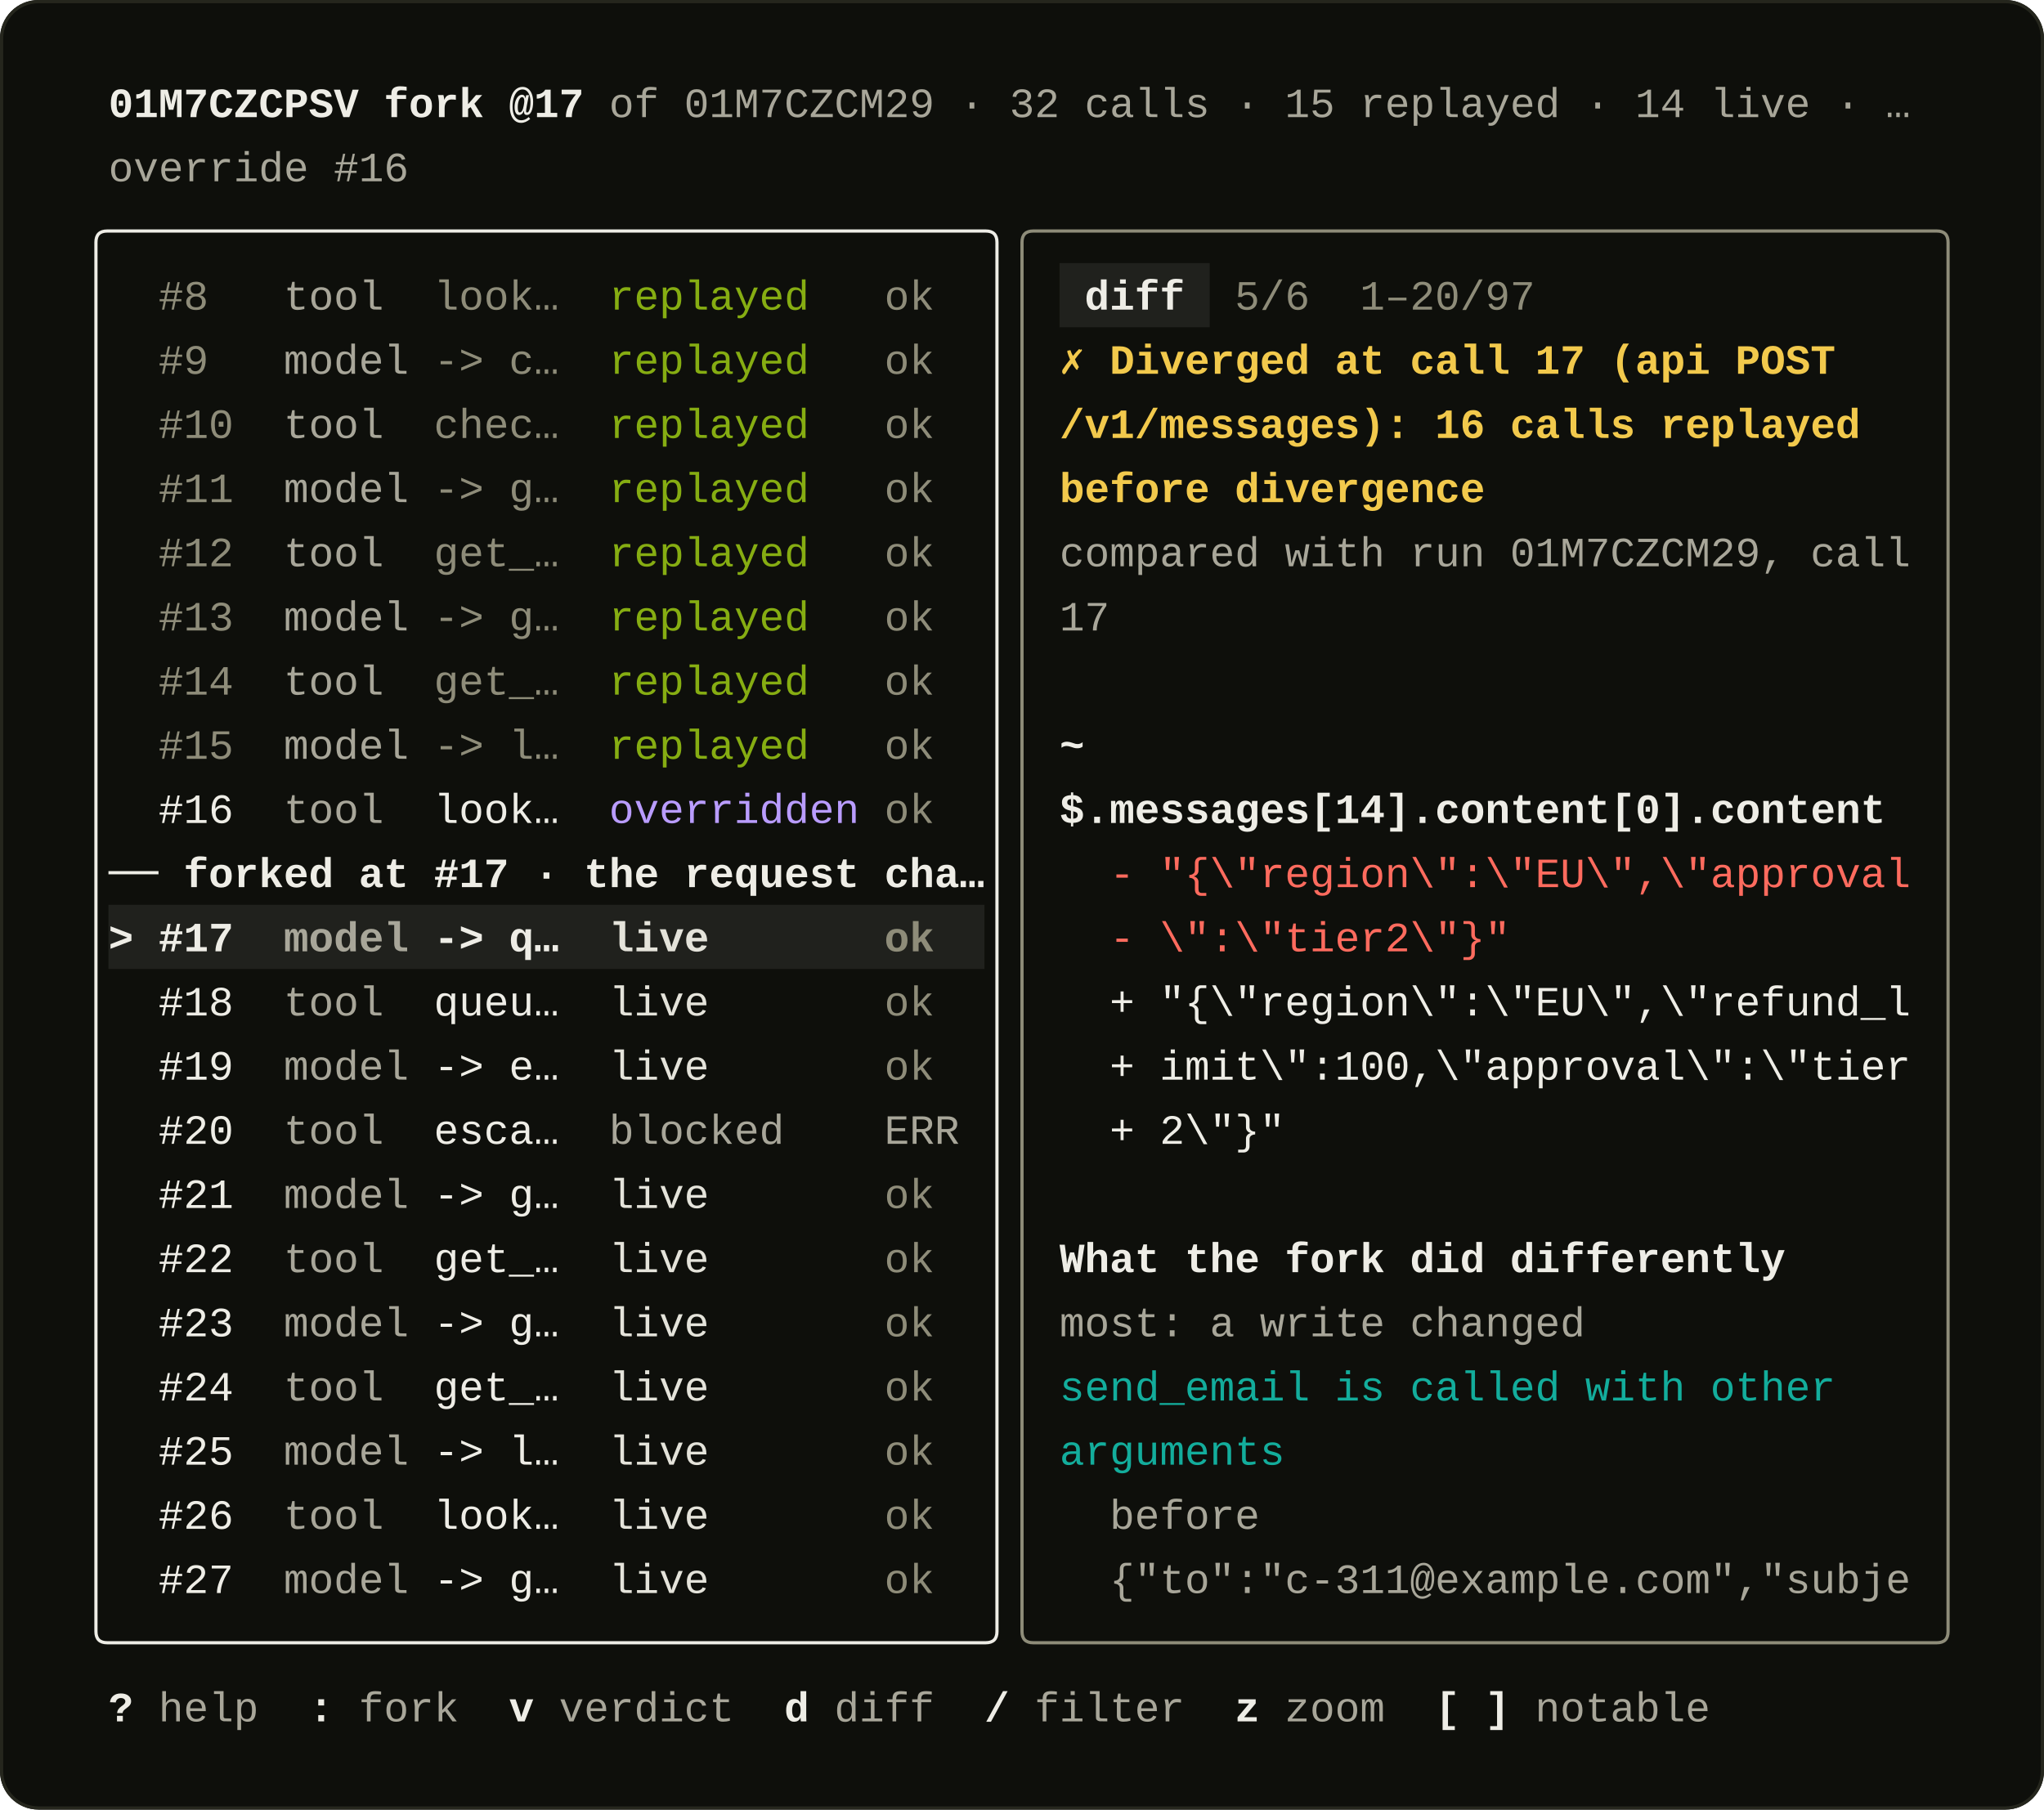
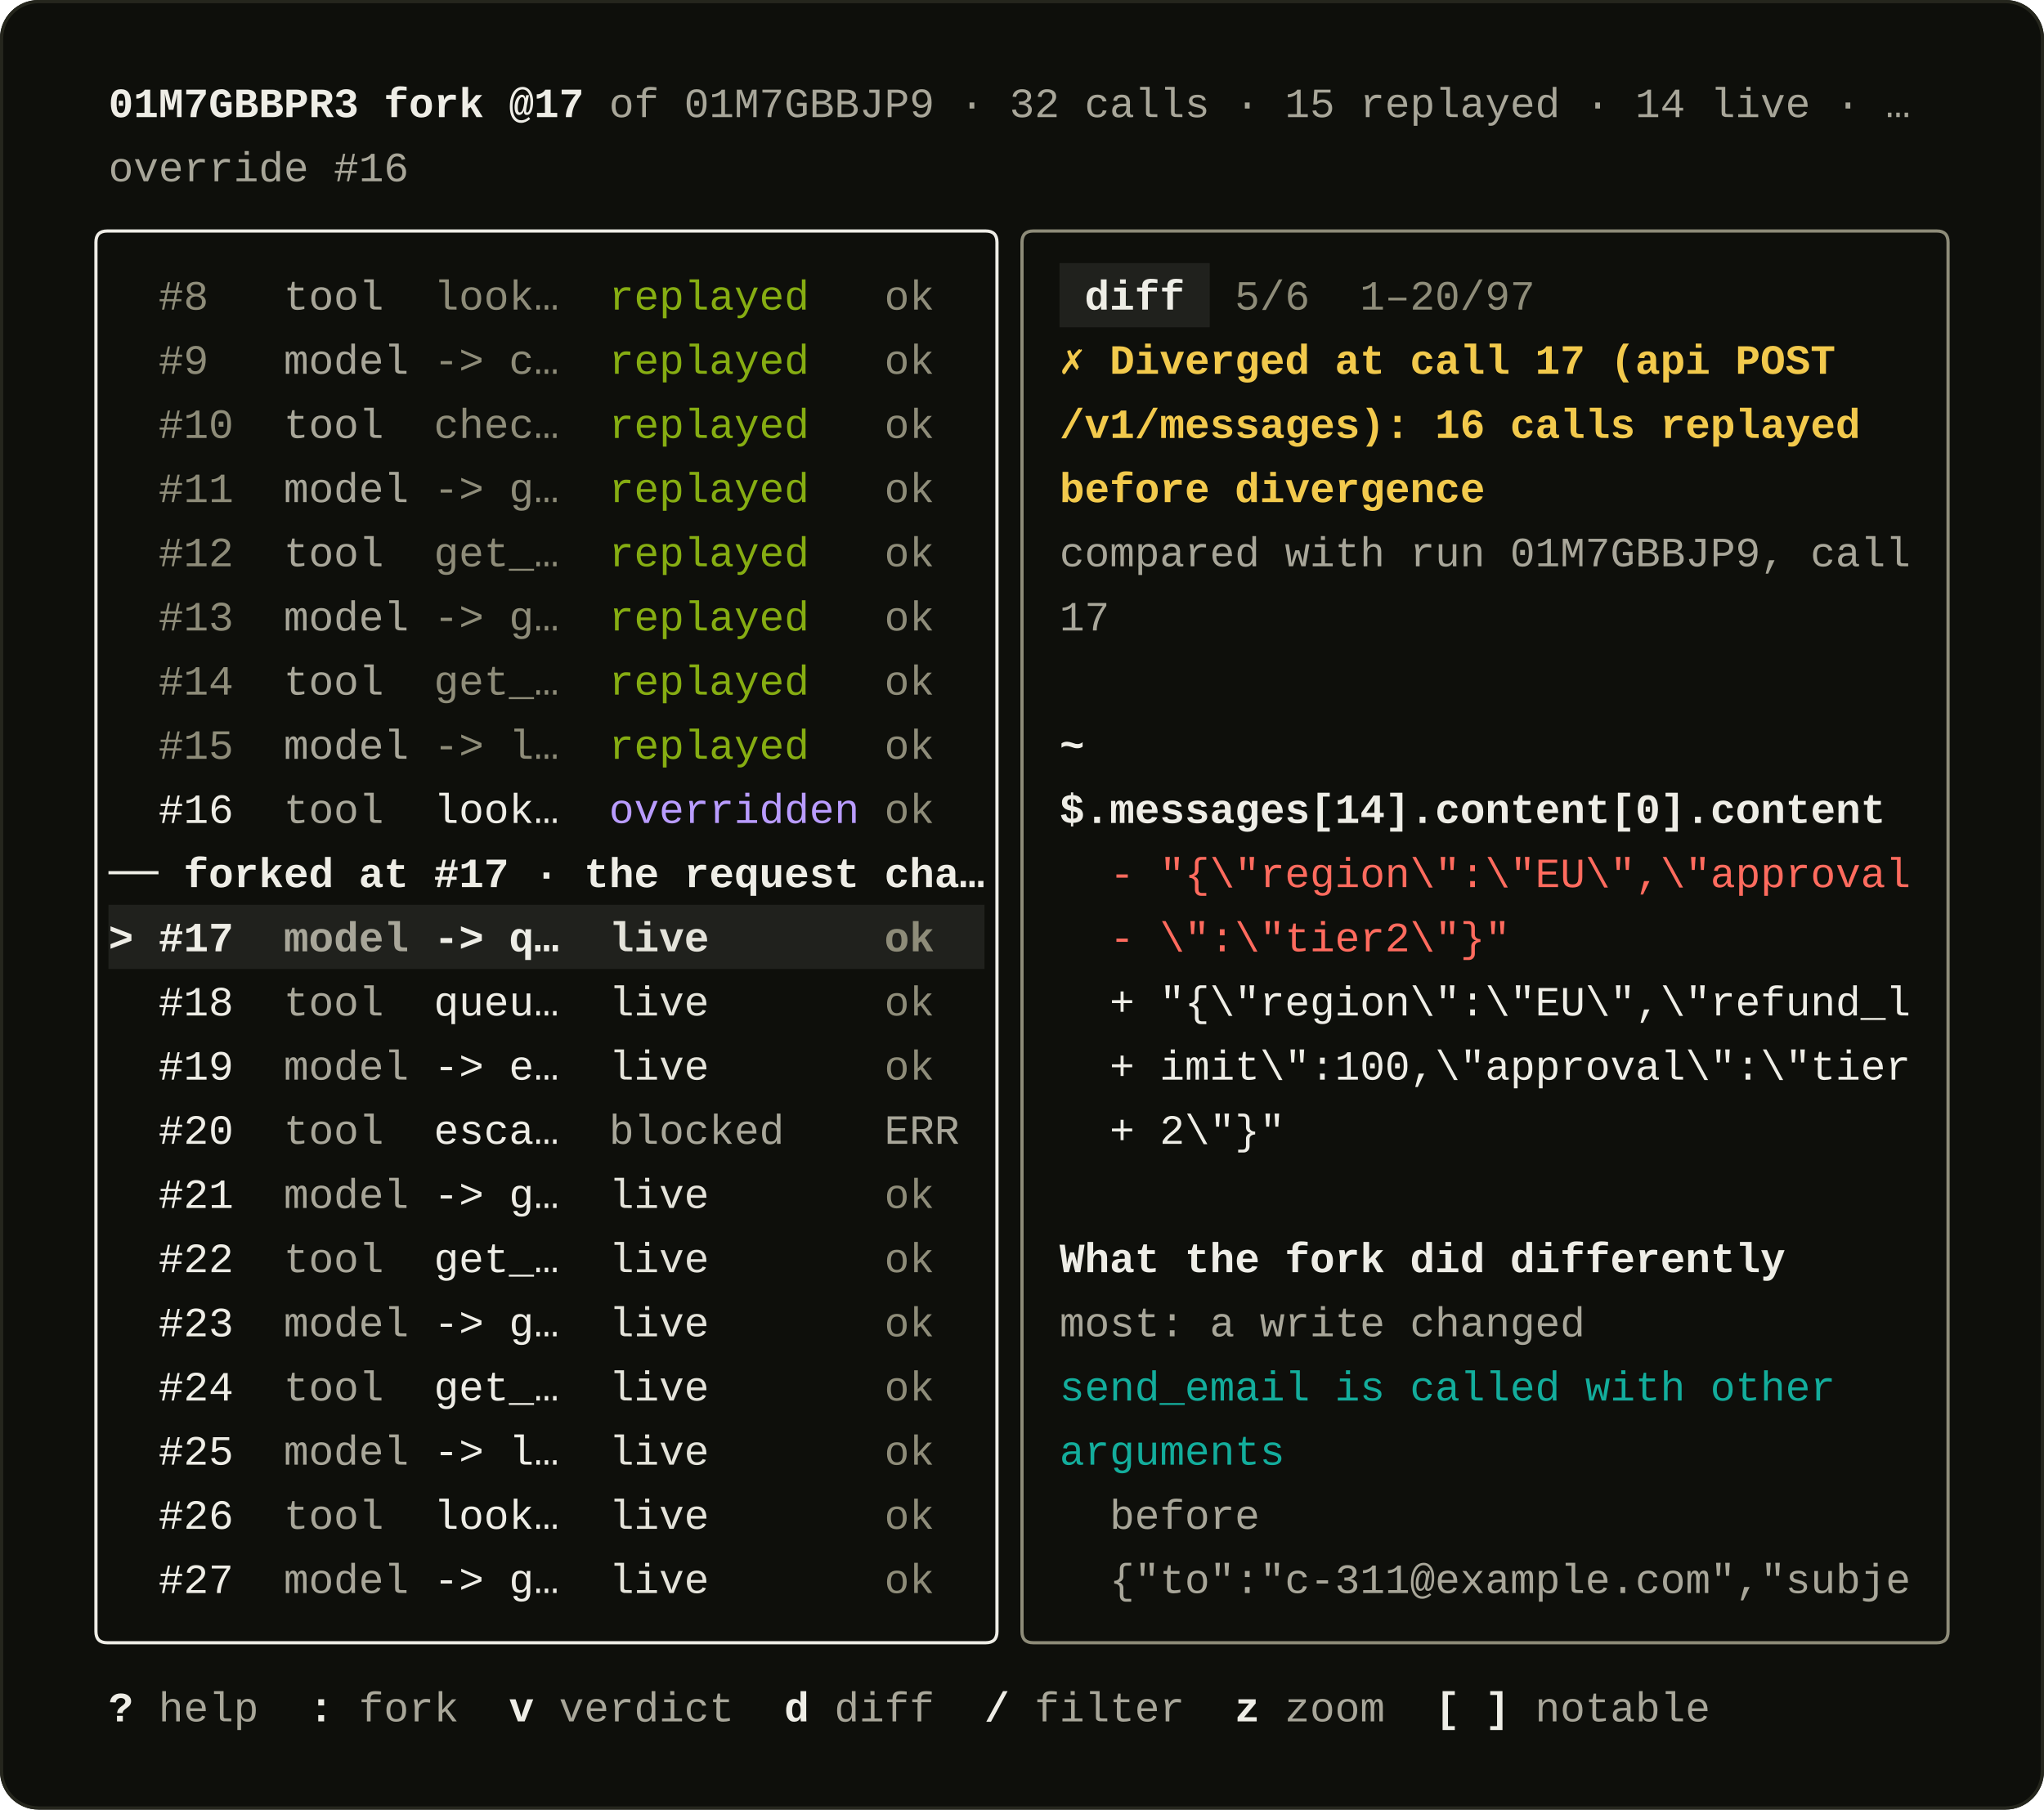
<svg xmlns="http://www.w3.org/2000/svg" width="637" height="564" viewBox="0 0 637 564" role="img" aria-labelledby="title desc">
  <style>
text{font-family:ui-monospace,SFMono-Regular,"SF Mono",Menlo,Consolas,"Liberation Mono","DejaVu Sans Mono",monospace;font-size:13px;fill:#eeede6;white-space:pre}
.x{fill:none;stroke-width:1}
</style>
  <rect width="637" height="564" rx="12" fill="#0e0f0b" />
  <rect x="0.5" y="0.5" width="636" height="563" rx="11.5" fill="none" stroke="#25261d" />
  <g class="s still">
    <text y="36.5">
-       <tspan x="33.8" font-weight="700">01M7CZCPSV</tspan>
+       <tspan x="33.8" font-weight="700">01M7GBBPR3</tspan>
      <tspan x="119.6" font-weight="700">fork</tspan>
      <tspan x="158.6" font-weight="700">@17</tspan>
      <tspan x="189.8" fill="#a8a699">of</tspan>
-       <tspan x="213.2" fill="#a8a699">01M7CZCM29</tspan>
+       <tspan x="213.2" fill="#a8a699">01M7GBBJP9</tspan>
      <tspan x="299.0" fill="#a8a699">·</tspan>
      <tspan x="314.6" fill="#a8a699">32</tspan>
      <tspan x="338.0" fill="#a8a699">calls</tspan>
      <tspan x="384.8" fill="#a8a699">·</tspan>
      <tspan x="400.4" fill="#a8a699">15</tspan>
      <tspan x="423.8" fill="#a8a699">replayed</tspan>
      <tspan x="494.0" fill="#a8a699">·</tspan>
      <tspan x="509.6" fill="#a8a699">14</tspan>
      <tspan x="533.0" fill="#a8a699">live</tspan>
      <tspan x="572.0" fill="#a8a699">·</tspan>
      <tspan x="587.6" fill="#a8a699">…</tspan>
    </text>
  </g>
  <g class="s still">
    <text y="56.5">
      <tspan x="33.8" fill="#a8a699">override</tspan>
      <tspan x="104.0" fill="#a8a699">#16</tspan>
    </text>
  </g>
  <g class="s still">
    <rect x="330.2" y="82" width="46.8" height="20" fill="#20211d" />
    <text y="96.5">
      <tspan x="49.4" fill="#8e8c79">#8</tspan>
      <tspan x="88.4" fill="#a8a699">tool</tspan>
      <tspan x="135.2" fill="#8e8c79">look</tspan>
      <tspan x="166.4" fill="#8e8c79">…</tspan>
      <tspan x="189.8" fill="#86ad12">replayed</tspan>
      <tspan x="275.6" fill="#8e8c79">ok</tspan>
      <tspan x="338.0" font-weight="700">diff</tspan>
      <tspan x="384.8" fill="#8e8c79">5/6</tspan>
      <tspan x="423.8" fill="#8e8c79">1</tspan>
      <tspan x="431.6" fill="#8e8c79">–</tspan>
      <tspan x="439.4" fill="#8e8c79">20/97</tspan>
    </text>
  </g>
  <g class="s still">
    <text y="116.5">
      <tspan x="49.4" fill="#8e8c79">#9</tspan>
      <tspan x="88.4" fill="#a8a699">model</tspan>
      <tspan x="135.2" fill="#8e8c79">-&gt;</tspan>
      <tspan x="158.6" fill="#8e8c79">c</tspan>
      <tspan x="166.4" fill="#8e8c79">…</tspan>
      <tspan x="189.8" fill="#86ad12">replayed</tspan>
      <tspan x="275.6" fill="#8e8c79">ok</tspan>
      <tspan x="330.2" fill="#f2c94c" font-weight="700">✗</tspan>
      <tspan x="345.8" fill="#f2c94c" font-weight="700">Diverged</tspan>
      <tspan x="416.0" fill="#f2c94c" font-weight="700">at</tspan>
      <tspan x="439.4" fill="#f2c94c" font-weight="700">call</tspan>
      <tspan x="478.4" fill="#f2c94c" font-weight="700">17</tspan>
      <tspan x="501.8" fill="#f2c94c" font-weight="700">(api</tspan>
      <tspan x="540.8" fill="#f2c94c" font-weight="700">POST</tspan>
    </text>
  </g>
  <g class="s still">
    <text y="136.5">
      <tspan x="49.4" fill="#8e8c79">#10</tspan>
      <tspan x="88.4" fill="#a8a699">tool</tspan>
      <tspan x="135.2" fill="#8e8c79">chec</tspan>
      <tspan x="166.4" fill="#8e8c79">…</tspan>
      <tspan x="189.8" fill="#86ad12">replayed</tspan>
      <tspan x="275.6" fill="#8e8c79">ok</tspan>
      <tspan x="330.2" fill="#f2c94c" font-weight="700">/v1/messages):</tspan>
      <tspan x="447.2" fill="#f2c94c" font-weight="700">16</tspan>
      <tspan x="470.6" fill="#f2c94c" font-weight="700">calls</tspan>
      <tspan x="517.4" fill="#f2c94c" font-weight="700">replayed</tspan>
    </text>
  </g>
  <g class="s still">
    <text y="156.5">
      <tspan x="49.4" fill="#8e8c79">#11</tspan>
      <tspan x="88.4" fill="#a8a699">model</tspan>
      <tspan x="135.2" fill="#8e8c79">-&gt;</tspan>
      <tspan x="158.6" fill="#8e8c79">g</tspan>
      <tspan x="166.4" fill="#8e8c79">…</tspan>
      <tspan x="189.8" fill="#86ad12">replayed</tspan>
      <tspan x="275.6" fill="#8e8c79">ok</tspan>
      <tspan x="330.2" fill="#f2c94c" font-weight="700">before</tspan>
      <tspan x="384.8" fill="#f2c94c" font-weight="700">divergence</tspan>
    </text>
  </g>
  <g class="s still">
    <text y="176.5">
      <tspan x="49.4" fill="#8e8c79">#12</tspan>
      <tspan x="88.4" fill="#a8a699">tool</tspan>
      <tspan x="135.2" fill="#8e8c79">get_</tspan>
      <tspan x="166.4" fill="#8e8c79">…</tspan>
      <tspan x="189.8" fill="#86ad12">replayed</tspan>
      <tspan x="275.6" fill="#8e8c79">ok</tspan>
      <tspan x="330.2" fill="#a8a699">compared</tspan>
      <tspan x="400.4" fill="#a8a699">with</tspan>
      <tspan x="439.4" fill="#a8a699">run</tspan>
-       <tspan x="470.6" fill="#a8a699">01M7CZCM29,</tspan>
+       <tspan x="470.6" fill="#a8a699">01M7GBBJP9,</tspan>
      <tspan x="564.2" fill="#a8a699">call</tspan>
    </text>
  </g>
  <g class="s still">
    <text y="196.5">
      <tspan x="49.4" fill="#8e8c79">#13</tspan>
      <tspan x="88.4" fill="#a8a699">model</tspan>
      <tspan x="135.2" fill="#8e8c79">-&gt;</tspan>
      <tspan x="158.6" fill="#8e8c79">g</tspan>
      <tspan x="166.4" fill="#8e8c79">…</tspan>
      <tspan x="189.8" fill="#86ad12">replayed</tspan>
      <tspan x="275.6" fill="#8e8c79">ok</tspan>
      <tspan x="330.2" fill="#a8a699">17</tspan>
    </text>
  </g>
  <g class="s still">
    <text y="216.5">
      <tspan x="49.4" fill="#8e8c79">#14</tspan>
      <tspan x="88.4" fill="#a8a699">tool</tspan>
      <tspan x="135.2" fill="#8e8c79">get_</tspan>
      <tspan x="166.4" fill="#8e8c79">…</tspan>
      <tspan x="189.8" fill="#86ad12">replayed</tspan>
      <tspan x="275.6" fill="#8e8c79">ok</tspan>
    </text>
  </g>
  <g class="s still">
    <text y="236.5">
      <tspan x="49.4" fill="#8e8c79">#15</tspan>
      <tspan x="88.4" fill="#a8a699">model</tspan>
      <tspan x="135.2" fill="#8e8c79">-&gt;</tspan>
      <tspan x="158.6" fill="#8e8c79">l</tspan>
      <tspan x="166.4" fill="#8e8c79">…</tspan>
      <tspan x="189.8" fill="#86ad12">replayed</tspan>
      <tspan x="275.6" fill="#8e8c79">ok</tspan>
      <tspan x="330.2" font-weight="700">~</tspan>
    </text>
  </g>
  <g class="s still">
    <text y="256.5">
      <tspan x="49.4">#16</tspan>
      <tspan x="88.4" fill="#a8a699">tool</tspan>
      <tspan x="135.2">look</tspan>
      <tspan x="166.4">…</tspan>
      <tspan x="189.8" fill="#b99cff">overridden</tspan>
      <tspan x="275.6" fill="#8e8c79">ok</tspan>
      <tspan x="330.2" font-weight="700">$.messages[14].content[0].content</tspan>
    </text>
  </g>
  <g class="s still">
    <text y="276.5">
      <tspan x="57.2" font-weight="700">forked</tspan>
      <tspan x="111.8" font-weight="700">at</tspan>
      <tspan x="135.2" font-weight="700">#17</tspan>
      <tspan x="166.4" font-weight="700">·</tspan>
      <tspan x="182.0" font-weight="700">the</tspan>
      <tspan x="213.2" font-weight="700">request</tspan>
      <tspan x="275.6" font-weight="700">cha</tspan>
      <tspan x="299.0" font-weight="700">…</tspan>
      <tspan x="345.8" fill="#ff6b5e">-</tspan>
      <tspan x="361.4" fill="#ff6b5e">"{\"region\":\"EU\",\"approval</tspan>
    </text>
  </g>
  <g class="s still">
    <rect x="33.8" y="282" width="273.0" height="20" fill="#20211d" />
    <text y="296.5">
      <tspan x="33.8" font-weight="700">&gt;</tspan>
      <tspan x="49.4" font-weight="700">#17</tspan>
      <tspan x="88.4" fill="#a8a699" font-weight="700">model</tspan>
      <tspan x="135.2" font-weight="700">-&gt;</tspan>
      <tspan x="158.6" font-weight="700">q</tspan>
      <tspan x="166.4" font-weight="700">…</tspan>
      <tspan x="189.8" fill="#e4e3da" font-weight="700">live</tspan>
      <tspan x="275.6" fill="#8e8c79" font-weight="700">ok</tspan>
      <tspan x="345.8" fill="#ff6b5e">-</tspan>
      <tspan x="361.4" fill="#ff6b5e">\":\"tier2\"}"</tspan>
    </text>
  </g>
  <g class="s still">
    <text y="316.5">
      <tspan x="49.4">#18</tspan>
      <tspan x="88.4" fill="#a8a699">tool</tspan>
      <tspan x="135.2">queu</tspan>
      <tspan x="166.4">…</tspan>
      <tspan x="189.8" fill="#e4e3da">live</tspan>
      <tspan x="275.6" fill="#8e8c79">ok</tspan>
      <tspan x="345.8">+</tspan>
      <tspan x="361.4">"{\"region\":\"EU\",\"refund_l</tspan>
    </text>
  </g>
  <g class="s still">
    <text y="336.5">
      <tspan x="49.4">#19</tspan>
      <tspan x="88.4" fill="#a8a699">model</tspan>
      <tspan x="135.2">-&gt;</tspan>
      <tspan x="158.6">e</tspan>
      <tspan x="166.4">…</tspan>
      <tspan x="189.8" fill="#e4e3da">live</tspan>
      <tspan x="275.6" fill="#8e8c79">ok</tspan>
      <tspan x="345.8">+</tspan>
      <tspan x="361.4">imit\":100,\"approval\":\"tier</tspan>
    </text>
  </g>
  <g class="s still">
    <text y="356.5">
      <tspan x="49.4">#20</tspan>
      <tspan x="88.4" fill="#a8a699">tool</tspan>
      <tspan x="135.2">esca</tspan>
      <tspan x="166.4">…</tspan>
      <tspan x="189.8" fill="#a8a699">blocked</tspan>
      <tspan x="275.6" fill="#a8a699">ERR</tspan>
      <tspan x="345.8">+</tspan>
      <tspan x="361.4">2\"}"</tspan>
    </text>
  </g>
  <g class="s still">
    <text y="376.5">
      <tspan x="49.4">#21</tspan>
      <tspan x="88.4" fill="#a8a699">model</tspan>
      <tspan x="135.2">-&gt;</tspan>
      <tspan x="158.6">g</tspan>
      <tspan x="166.4">…</tspan>
      <tspan x="189.8" fill="#e4e3da">live</tspan>
      <tspan x="275.6" fill="#8e8c79">ok</tspan>
    </text>
  </g>
  <g class="s still">
    <text y="396.5">
      <tspan x="49.4">#22</tspan>
      <tspan x="88.4" fill="#a8a699">tool</tspan>
      <tspan x="135.2">get_</tspan>
      <tspan x="166.4">…</tspan>
      <tspan x="189.8" fill="#e4e3da">live</tspan>
      <tspan x="275.6" fill="#8e8c79">ok</tspan>
      <tspan x="330.2" font-weight="700">What</tspan>
      <tspan x="369.2" font-weight="700">the</tspan>
      <tspan x="400.4" font-weight="700">fork</tspan>
      <tspan x="439.4" font-weight="700">did</tspan>
      <tspan x="470.6" font-weight="700">differently</tspan>
    </text>
  </g>
  <g class="s still">
    <text y="416.5">
      <tspan x="49.4">#23</tspan>
      <tspan x="88.4" fill="#a8a699">model</tspan>
      <tspan x="135.2">-&gt;</tspan>
      <tspan x="158.6">g</tspan>
      <tspan x="166.4">…</tspan>
      <tspan x="189.8" fill="#e4e3da">live</tspan>
      <tspan x="275.6" fill="#8e8c79">ok</tspan>
      <tspan x="330.2" fill="#a8a699">most:</tspan>
      <tspan x="377.0" fill="#a8a699">a</tspan>
      <tspan x="392.6" fill="#a8a699">write</tspan>
      <tspan x="439.4" fill="#a8a699">changed</tspan>
    </text>
  </g>
  <g class="s still">
    <text y="436.5">
      <tspan x="49.4">#24</tspan>
      <tspan x="88.4" fill="#a8a699">tool</tspan>
      <tspan x="135.2">get_</tspan>
      <tspan x="166.4">…</tspan>
      <tspan x="189.8" fill="#e4e3da">live</tspan>
      <tspan x="275.6" fill="#8e8c79">ok</tspan>
      <tspan x="330.2" fill="#13ad9c">send_email</tspan>
      <tspan x="416.0" fill="#13ad9c">is</tspan>
      <tspan x="439.4" fill="#13ad9c">called</tspan>
      <tspan x="494.0" fill="#13ad9c">with</tspan>
      <tspan x="533.0" fill="#13ad9c">other</tspan>
    </text>
  </g>
  <g class="s still">
    <text y="456.5">
      <tspan x="49.4">#25</tspan>
      <tspan x="88.4" fill="#a8a699">model</tspan>
      <tspan x="135.2">-&gt;</tspan>
      <tspan x="158.6">l</tspan>
      <tspan x="166.4">…</tspan>
      <tspan x="189.8" fill="#e4e3da">live</tspan>
      <tspan x="275.6" fill="#8e8c79">ok</tspan>
      <tspan x="330.2" fill="#13ad9c">arguments</tspan>
    </text>
  </g>
  <g class="s still">
    <text y="476.5">
      <tspan x="49.4">#26</tspan>
      <tspan x="88.4" fill="#a8a699">tool</tspan>
      <tspan x="135.2">look</tspan>
      <tspan x="166.4">…</tspan>
      <tspan x="189.8" fill="#e4e3da">live</tspan>
      <tspan x="275.6" fill="#8e8c79">ok</tspan>
      <tspan x="345.8" fill="#a8a699">before</tspan>
    </text>
  </g>
  <g class="s still">
    <text y="496.5">
      <tspan x="49.4">#27</tspan>
      <tspan x="88.4" fill="#a8a699">model</tspan>
      <tspan x="135.2">-&gt;</tspan>
      <tspan x="158.6">g</tspan>
      <tspan x="166.4">…</tspan>
      <tspan x="189.8" fill="#e4e3da">live</tspan>
      <tspan x="275.6" fill="#8e8c79">ok</tspan>
      <tspan x="345.8" fill="#a8a699">{"to":"c-311@example.com","subje</tspan>
    </text>
  </g>
  <g class="s still">
    <text y="536.5">
      <tspan x="33.8" font-weight="700">?</tspan>
      <tspan x="49.4" fill="#a8a699">help</tspan>
      <tspan x="96.2" font-weight="700">:</tspan>
      <tspan x="111.8" fill="#a8a699">fork</tspan>
      <tspan x="158.6" font-weight="700">v</tspan>
      <tspan x="174.2" fill="#a8a699">verdict</tspan>
      <tspan x="244.4" font-weight="700">d</tspan>
      <tspan x="260.0" fill="#a8a699">diff</tspan>
      <tspan x="306.8" font-weight="700">/</tspan>
      <tspan x="322.4" fill="#a8a699">filter</tspan>
      <tspan x="384.8" font-weight="700">z</tspan>
      <tspan x="400.4" fill="#a8a699">zoom</tspan>
      <tspan x="447.2" font-weight="700">[</tspan>
      <tspan x="462.8" font-weight="700">]</tspan>
      <tspan x="478.4" fill="#a8a699">notable</tspan>
    </text>
  </g>
  <g class="s still">
    <path class="x" stroke="#eeede6" d="M33.4 72.0H307.2M33.8 272.0H49.4M33.4 512.0H307.2M29.9 75.5V508.5M310.7 75.5V508.5M29.9 76.5V75.5Q29.9 72.0 33.4 72.0H34.4M310.7 76.5V75.5Q310.7 72.0 307.2 72.0H306.2M29.9 507.5V508.5Q29.9 512.0 33.4 512.0H34.4M310.7 507.5V508.5Q310.7 512.0 307.2 512.0H306.2" />
    <path class="x" stroke="#8e8c79" d="M322.0 72.0H603.6M322.0 512.0H603.6M318.5 75.5V508.5M607.1 75.5V508.5M318.5 76.5V75.5Q318.5 72.0 322.0 72.0H323.0M607.1 76.5V75.5Q607.1 72.0 603.6 72.0H602.6M318.5 507.5V508.5Q318.5 512.0 322.0 512.0H323.0M607.1 507.5V508.5Q607.1 512.0 603.6 512.0H602.6" />
  </g>
</svg>
